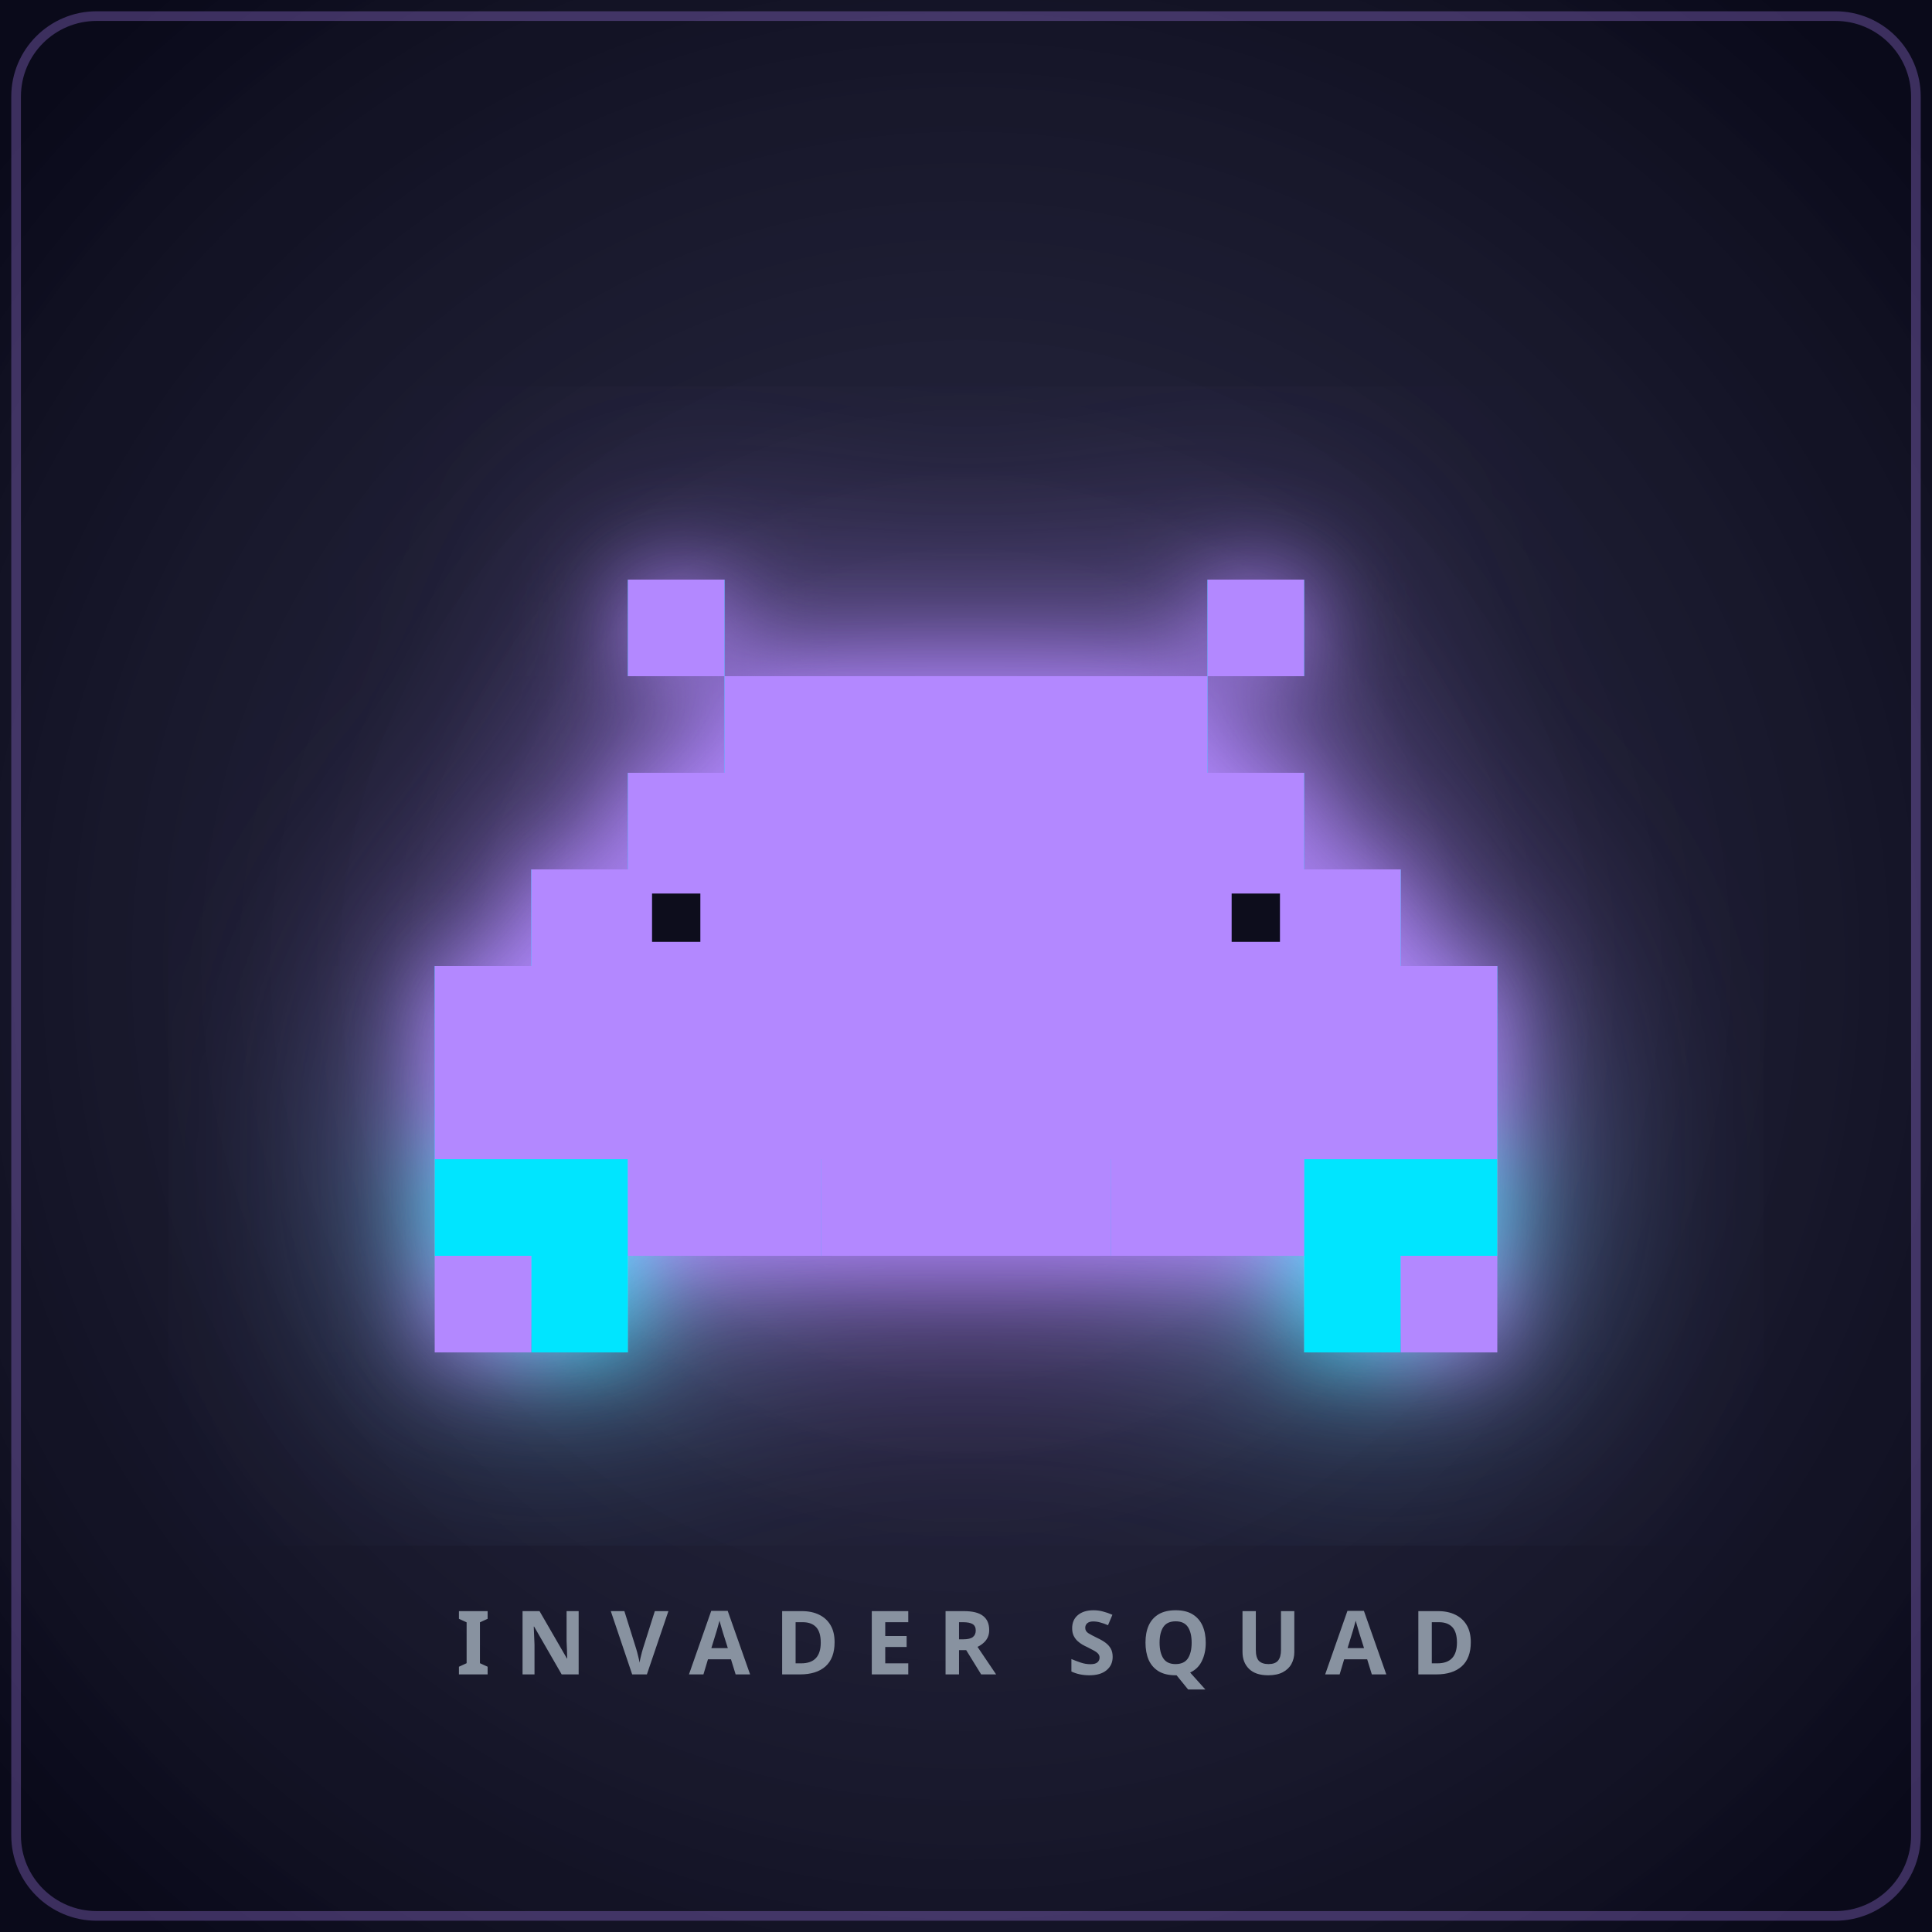
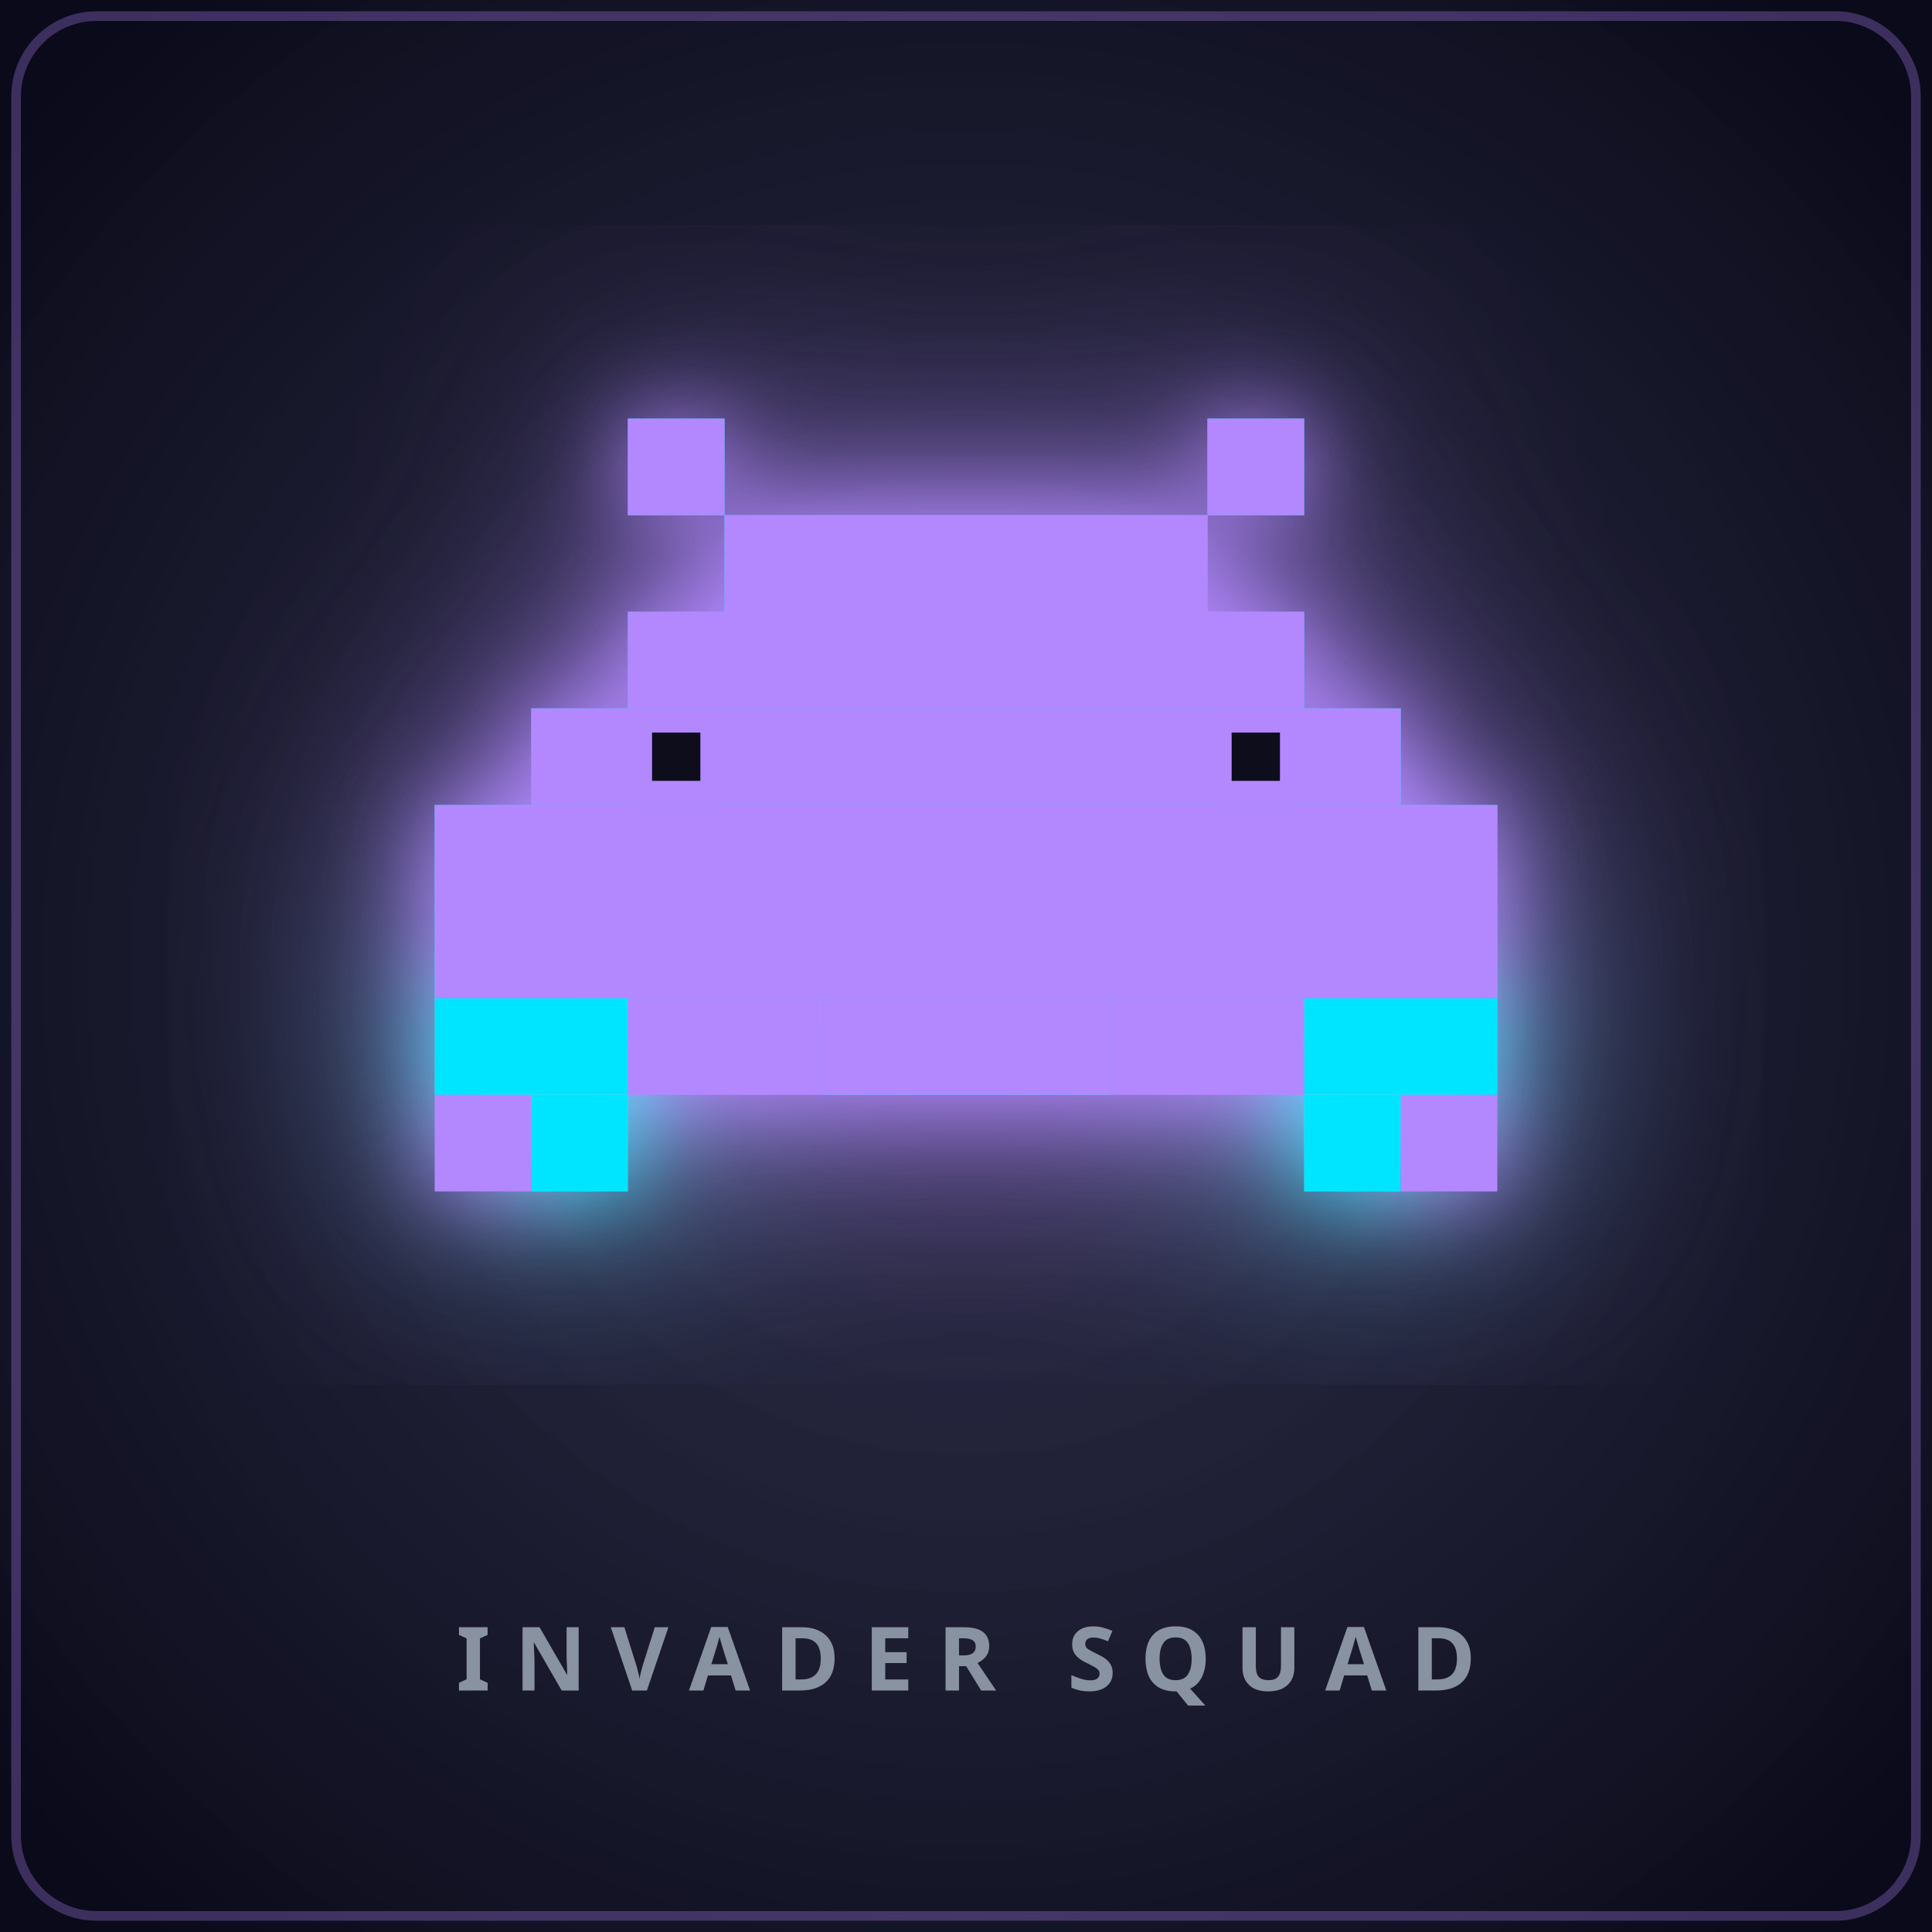
<svg xmlns="http://www.w3.org/2000/svg" viewBox="0 0 240 240" width="240" height="240" style="background:#0a0a1a; border-radius:12px; overflow:hidden;">
  <defs>
    <radialGradient id="invaderBg" cx="50%" cy="50%" r="65%">
      <stop offset="0%" stop-color="#191938" stop-opacity="0.9" />
      <stop offset="70%" stop-color="#0c0c20" stop-opacity="0.95" />
      <stop offset="100%" stop-color="#0a0a1a" stop-opacity="1" />
    </radialGradient>
    <filter id="invaderGlow" x="-25%" y="-25%" width="150%" height="150%">
      <feGaussianBlur stdDeviation="6" result="blur1" />
      <feGaussianBlur stdDeviation="15" result="blur2" />
      <feMerge>
        <feMergeNode in="blur2" />
        <feMergeNode in="blur1" />
        <feMergeNode in="SourceGraphic" />
      </feMerge>
    </filter>
    <style>
      @keyframes floatBob {
-         0%, 100% { transform: translateY(0); }
+         0%, 100% { transform: translateY(0px); }
        50% { transform: translateY(-8px); }
      }
      @keyframes shuffleA {
        0%, 49.9% { opacity: 1; display: inline; }
        50%, 100% { opacity: 0; display: none; }
      }
      @keyframes shuffleB {
        0%, 49.9% { opacity: 0; display: none; }
        50%, 100% { opacity: 1; display: inline; }
      }
      @keyframes eyeGlow {
        0%, 100% { fill: #ffffff; }
        50% { fill: #00e5ff; }
      }
-       .invader-root {
+       .invader-anim {
        animation: floatBob 3s ease-in-out infinite;
-         transform-origin: 120px 120px;
      }
      .frame-1 {
        animation: shuffleA 0.9s infinite;
      }
      .frame-2 {
        animation: shuffleB 0.9s infinite;
      }
      .eyes {
        animation: eyeGlow 2.5s ease-in-out infinite;
      }
    </style>
  </defs>
  <rect width="240" height="240" fill="url(#invaderBg)" />
  <rect x="2" y="2" width="236" height="236" rx="10" fill="none" stroke="#b388ff" stroke-width="1.2" stroke-opacity="0.3" />
-   <g class="invader-root" transform="translate(54, 72)" filter="url(#invaderGlow)">
-     <g class="frame-1" fill="#00e5ff">
-       <rect x="24" y="0" width="12" height="12" />
-       <rect x="96" y="0" width="12" height="12" />
-       <rect x="36" y="12" width="60" height="12" />
-       <rect x="24" y="24" width="84" height="12" />
-       <rect x="12" y="36" width="108" height="12" />
-       <rect x="0" y="48" width="132" height="12" />
-       <rect x="0" y="60" width="132" height="12" />
-       <rect x="0" y="72" width="24" height="12" />
-       <rect x="48" y="72" width="36" height="12" />
-       <rect x="108" y="72" width="24" height="12" />
-       <rect x="12" y="84" width="12" height="12" />
-       <rect x="108" y="84" width="12" height="12" />
-       <rect x="24" y="36" width="12" height="12" class="eyes" />
-       <rect x="96" y="36" width="12" height="12" class="eyes" />
-       <rect x="27" y="39" width="6" height="6" fill="#0a0a1a" />
-       <rect x="99" y="39" width="6" height="6" fill="#0a0a1a" />
-     </g>
-     <g class="frame-2" fill="#b388ff">
-       <rect x="24" y="0" width="12" height="12" />
-       <rect x="96" y="0" width="12" height="12" />
-       <rect x="36" y="12" width="60" height="12" />
-       <rect x="24" y="24" width="84" height="12" />
-       <rect x="12" y="36" width="108" height="12" />
-       <rect x="0" y="48" width="132" height="12" />
-       <rect x="0" y="60" width="132" height="12" />
-       <rect x="24" y="72" width="24" height="12" />
-       <rect x="48" y="72" width="36" height="12" />
-       <rect x="84" y="72" width="24" height="12" />
-       <rect x="0" y="84" width="12" height="12" />
-       <rect x="120" y="84" width="12" height="12" />
-       <rect x="24" y="36" width="12" height="12" class="eyes" />
-       <rect x="96" y="36" width="12" height="12" class="eyes" />
-       <rect x="27" y="39" width="6" height="6" fill="#0a0a1a" />
-       <rect x="99" y="39" width="6" height="6" fill="#0a0a1a" />
+   <g transform="translate(54, 52)">
+     <g class="invader-anim" filter="url(#invaderGlow)">
+       <g class="frame-1" fill="#00e5ff">
+         <rect x="24" y="0" width="12" height="12" />
+         <rect x="96" y="0" width="12" height="12" />
+         <rect x="36" y="12" width="60" height="12" />
+         <rect x="24" y="24" width="84" height="12" />
+         <rect x="12" y="36" width="108" height="12" />
+         <rect x="0" y="48" width="132" height="12" />
+         <rect x="0" y="60" width="132" height="12" />
+         <rect x="0" y="72" width="24" height="12" />
+         <rect x="48" y="72" width="36" height="12" />
+         <rect x="108" y="72" width="24" height="12" />
+         <rect x="12" y="84" width="12" height="12" />
+         <rect x="108" y="84" width="12" height="12" />
+         <rect x="24" y="36" width="12" height="12" class="eyes" />
+         <rect x="96" y="36" width="12" height="12" class="eyes" />
+         <rect x="27" y="39" width="6" height="6" fill="#0a0a1a" />
+         <rect x="99" y="39" width="6" height="6" fill="#0a0a1a" />
+       </g>
+       <g class="frame-2" fill="#b388ff">
+         <rect x="24" y="0" width="12" height="12" />
+         <rect x="96" y="0" width="12" height="12" />
+         <rect x="36" y="12" width="60" height="12" />
+         <rect x="24" y="24" width="84" height="12" />
+         <rect x="12" y="36" width="108" height="12" />
+         <rect x="0" y="48" width="132" height="12" />
+         <rect x="0" y="60" width="132" height="12" />
+         <rect x="24" y="72" width="24" height="12" />
+         <rect x="48" y="72" width="36" height="12" />
+         <rect x="84" y="72" width="24" height="12" />
+         <rect x="0" y="84" width="12" height="12" />
+         <rect x="120" y="84" width="12" height="12" />
+         <rect x="24" y="36" width="12" height="12" class="eyes" />
+         <rect x="96" y="36" width="12" height="12" class="eyes" />
+         <rect x="27" y="39" width="6" height="6" fill="#0a0a1a" />
+         <rect x="99" y="39" width="6" height="6" fill="#0a0a1a" />
+       </g>
    </g>
  </g>
-   <text x="120" y="208" text-anchor="middle" font-family="'Segoe UI', Consolas, monospace" font-size="11" font-weight="700" fill="#8892a0" letter-spacing="3">INVADER SQUAD</text>
+   <text x="120" y="210" text-anchor="middle" font-family="'Segoe UI', Consolas, monospace" font-size="11" font-weight="700" fill="#8892a0" letter-spacing="3">INVADER SQUAD</text>
</svg>
